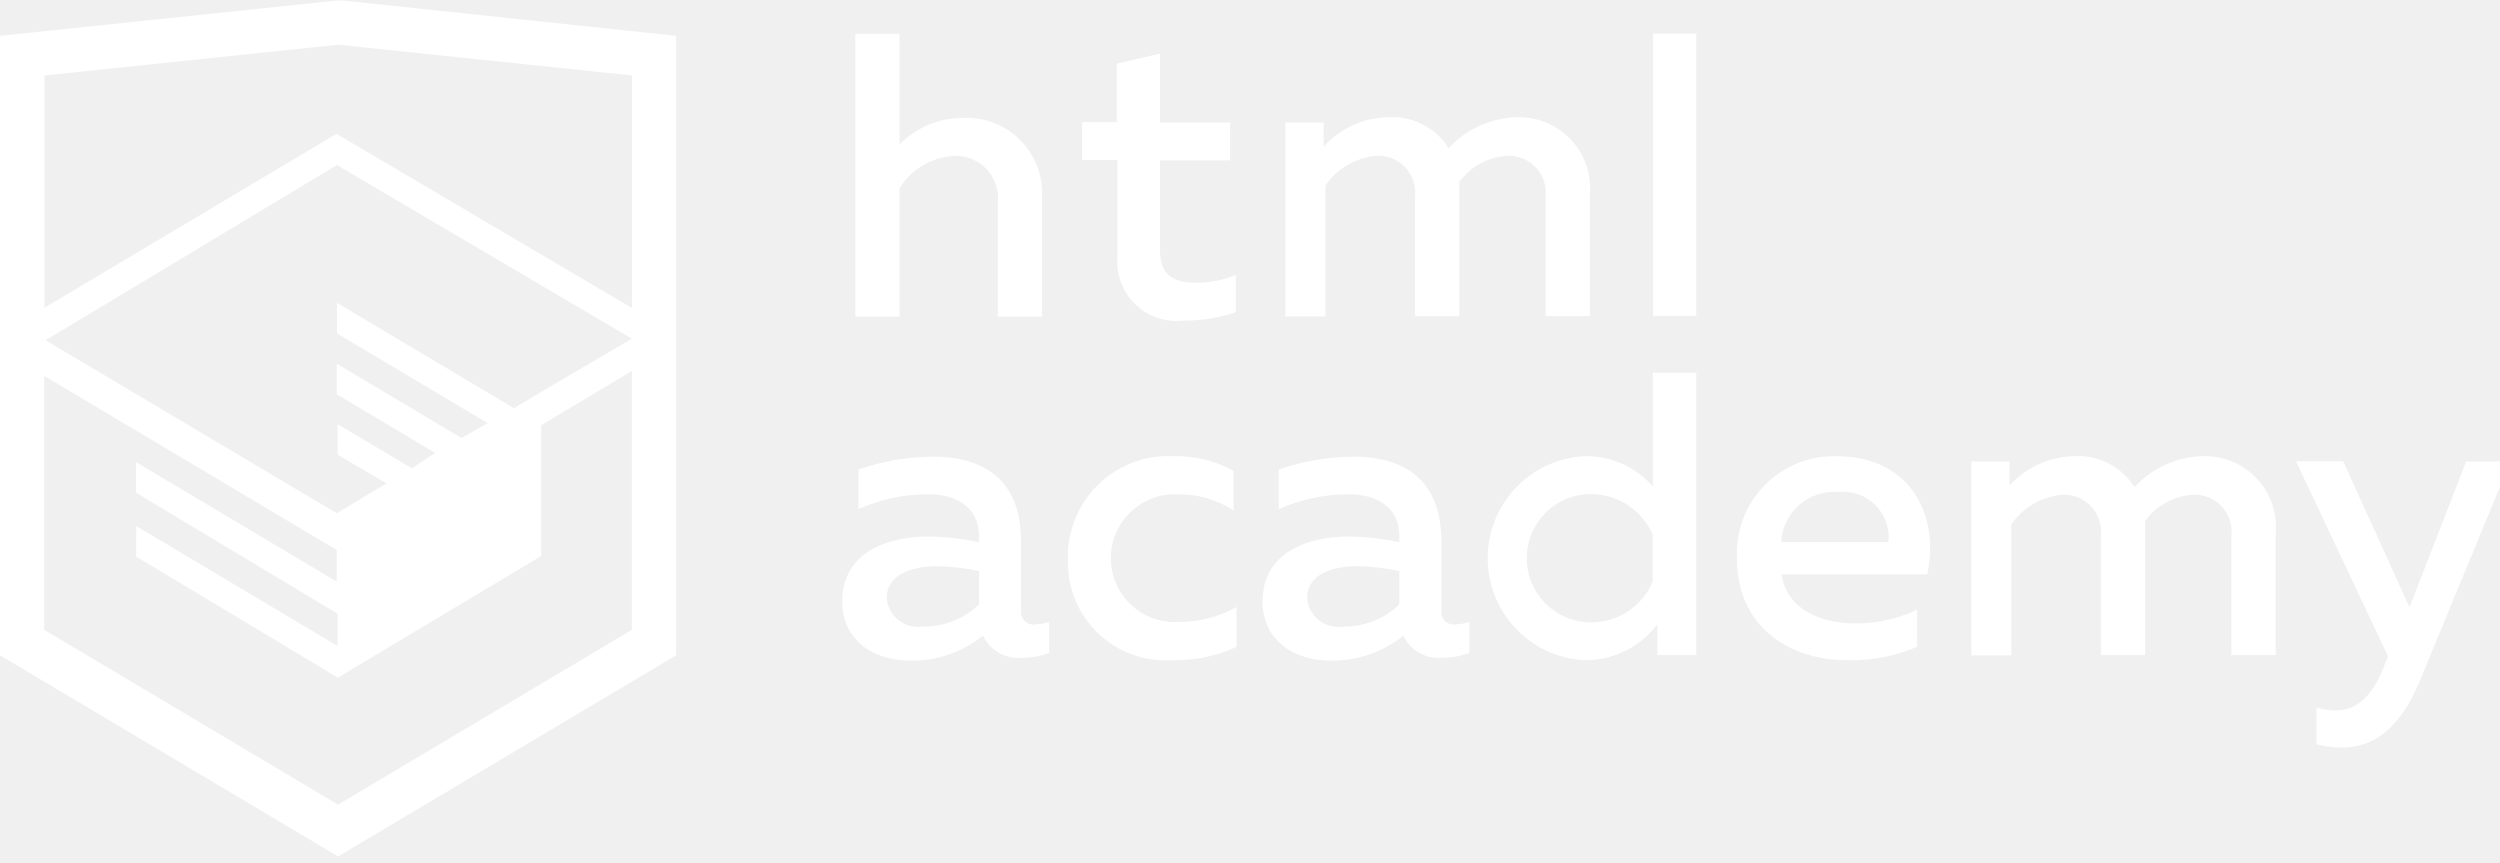
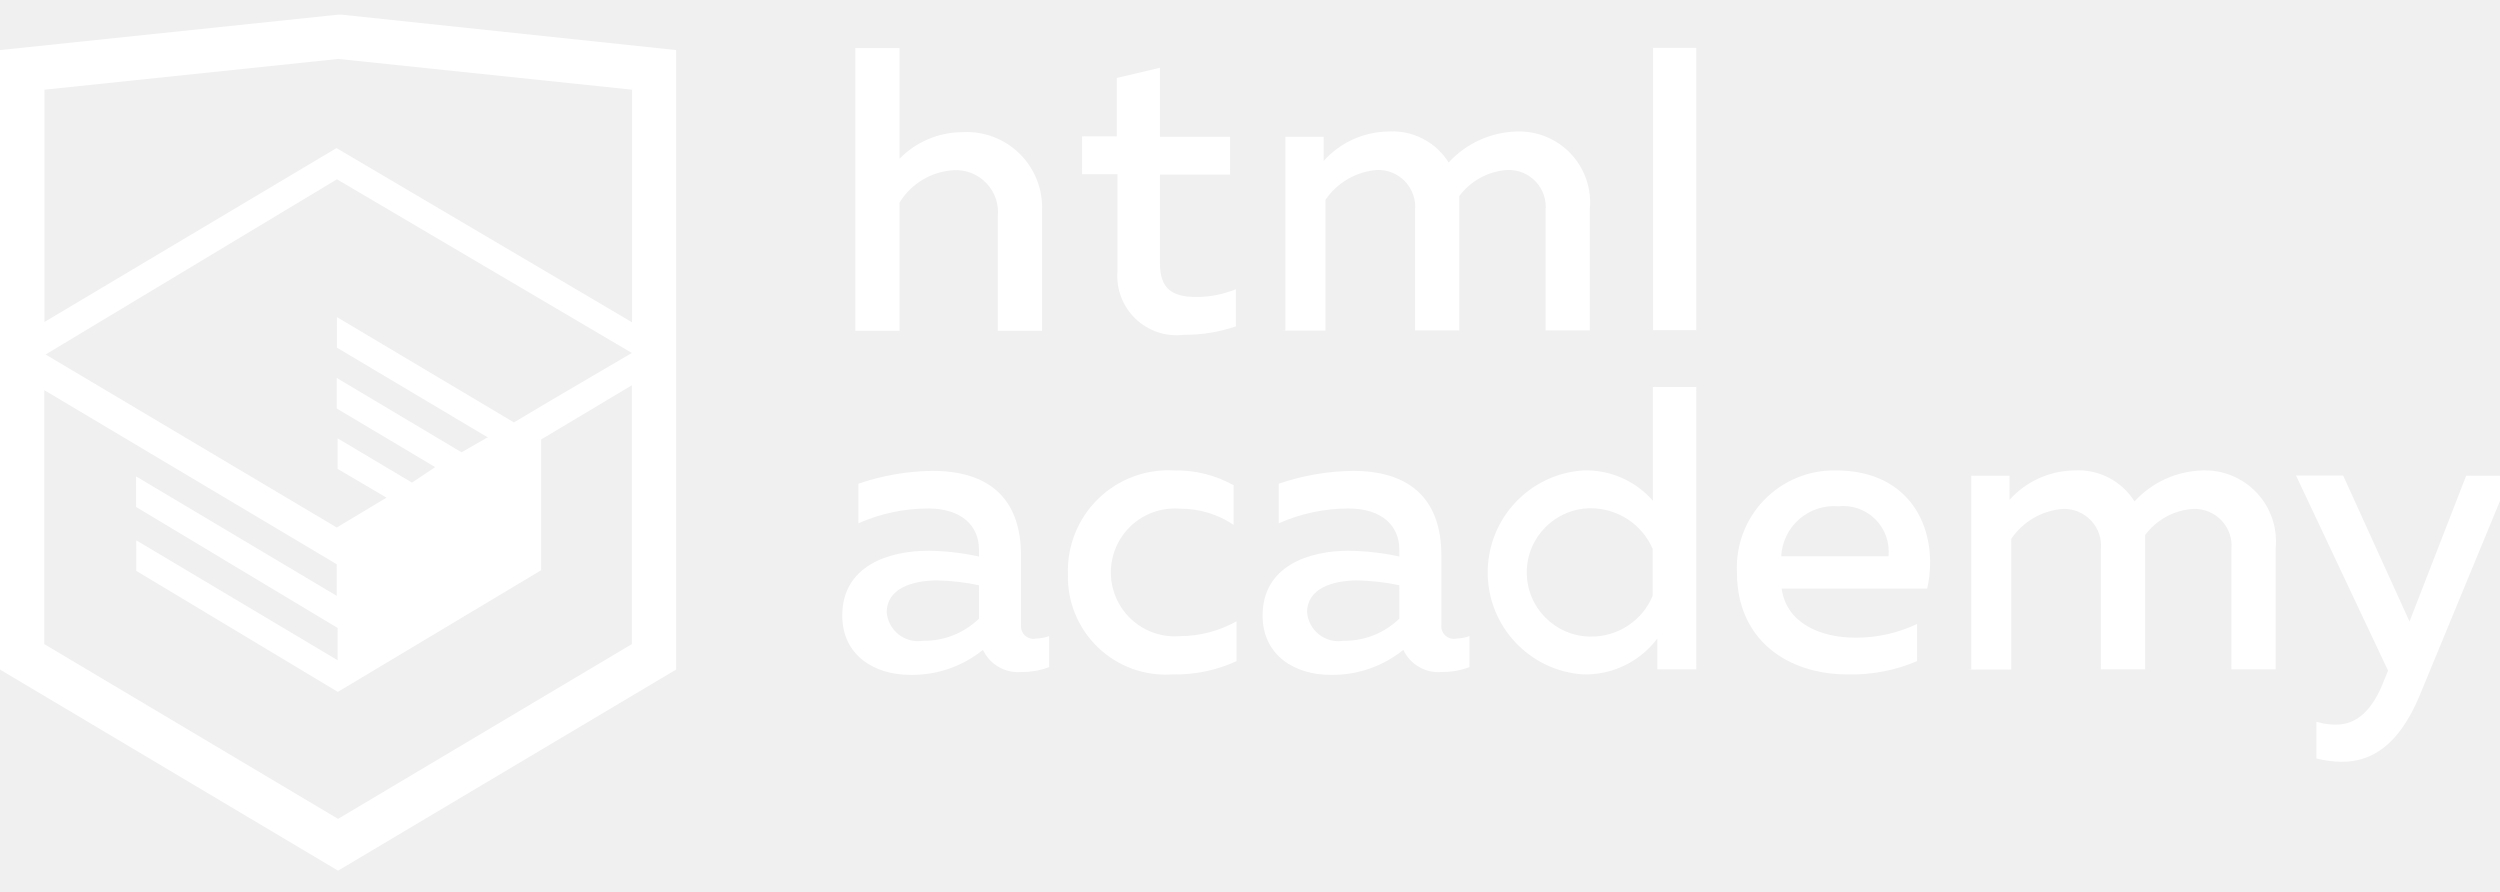
- <svg xmlns="http://www.w3.org/2000/svg" id="Layer_1" data-name="Layer 1" viewBox="0 0 113 39">
+ <svg xmlns="http://www.w3.org/2000/svg" width="115" height="41" id="Layer_1" data-name="Layer 1" viewBox="0 0 113 39">
  <path d="M401.93,351.51a2.07,2.07,0,0,0,.58-0.11v1.4a3.41,3.41,0,0,1-1.24.22,1.75,1.75,0,0,1-1.75-1,5.08,5.08,0,0,1-3.3,1.13c-1.59,0-3.06-.87-3.06-2.68,0-2.24,2.08-2.93,3.9-2.93a11.63,11.63,0,0,1,2.28.26v-0.31c0-1.09-.8-1.86-2.3-1.86a7.79,7.79,0,0,0-3.15.67v-1.79a10.72,10.72,0,0,1,3.35-.58c2.48,0,4,1.18,4,3.83v3.14A0.57,0.57,0,0,0,401.93,351.51Zm-6.76-1.19a1.42,1.42,0,0,0,1.64,1.29,3.56,3.56,0,0,0,2.53-1V349.1a10.21,10.21,0,0,0-1.9-.22C396.34,348.89,395.17,349.23,395.17,350.33Z" transform="translate(-355.09 -323.29)" fill="#fff" />
  <path d="M408.15,343.91a5.29,5.29,0,0,1,2.7.67v1.79a4.28,4.28,0,0,0-2.42-.73,2.89,2.89,0,1,0,0,5.76,5.26,5.26,0,0,0,2.55-.67v1.8a6.58,6.58,0,0,1-2.9.6,4.42,4.42,0,0,1-4.72-4.54A4.54,4.54,0,0,1,408.15,343.91Z" transform="translate(-355.09 -323.29)" fill="#fff" />
  <path d="M420.93,351.51a2.07,2.07,0,0,0,.58-0.11v1.4a3.41,3.41,0,0,1-1.24.22,1.75,1.75,0,0,1-1.75-1,5.08,5.08,0,0,1-3.3,1.13c-1.59,0-3.06-.87-3.06-2.68,0-2.24,2.08-2.93,3.9-2.93a11.63,11.63,0,0,1,2.28.26v-0.31c0-1.09-.8-1.86-2.3-1.86a7.79,7.79,0,0,0-3.15.67v-1.79a10.72,10.72,0,0,1,3.35-.58c2.48,0,4,1.18,4,3.83v3.14A0.57,0.57,0,0,0,420.93,351.51Zm-6.76-1.19a1.42,1.42,0,0,0,1.64,1.29,3.56,3.56,0,0,0,2.53-1V349.1a10.21,10.21,0,0,0-1.9-.22C415.33,348.89,414.17,349.23,414.17,350.33Z" transform="translate(-355.09 -323.29)" fill="#fff" />
  <path d="M431.76,340.14V352.9H430v-1.39a4.07,4.07,0,0,1-3.35,1.62,4.62,4.62,0,0,1,0-9.22,4,4,0,0,1,3.15,1.37v-5.14h2ZM427,345.62a2.9,2.9,0,0,0,0,5.8,3,3,0,0,0,2.79-1.84v-2.13A3.06,3.06,0,0,0,427,345.62Z" transform="translate(-355.09 -323.29)" fill="#fff" />
  <path d="M438.08,343.91c3.48,0,4.68,2.81,4.12,5.34h-6.58c0.22,1.57,1.75,2.22,3.35,2.22a6.41,6.41,0,0,0,2.77-.62v1.68a7.5,7.5,0,0,1-3.14.6c-2.68,0-5-1.53-5-4.61A4.39,4.39,0,0,1,438.08,343.91Zm0.09,1.62a2.39,2.39,0,0,0-2.57,2.26h4.85A2.06,2.06,0,0,0,438.17,345.53Z" transform="translate(-355.09 -323.29)" fill="#fff" />
  <path d="M444.19,352.9v-8.75h1.73v1.09a4,4,0,0,1,2.92-1.33,3,3,0,0,1,2.73,1.4,4.33,4.33,0,0,1,3.06-1.4,3.21,3.21,0,0,1,3.32,3.52v5.47h-2v-5.41a1.67,1.67,0,0,0-1.73-1.84,2.94,2.94,0,0,0-2.17,1.18c0,0.2,0,.4,0,0.6v5.47h-2v-5.41a1.67,1.67,0,0,0-1.73-1.84,3.11,3.11,0,0,0-2.32,1.35v5.91h-2Z" transform="translate(-355.09 -323.29)" fill="#fff" />
  <path d="M466.56,344.15h2l-4.1,9.93c-0.95,2.28-2.19,3-3.52,3a5,5,0,0,1-1.15-.15v-1.66a3,3,0,0,0,.89.13c0.95,0,1.66-.67,2.17-2l0.18-.44-4.16-8.82H461l3,6.6Z" transform="translate(-355.09 -323.29)" fill="#fff" />
  <path d="M395.75,324.82v5a4,4,0,0,1,2.83-1.2,3.41,3.41,0,0,1,3.61,3.57v5.41h-2v-5.16a1.9,1.9,0,0,0-2-2.1,3.08,3.08,0,0,0-2.44,1.46v5.8h-2V324.82h2Z" transform="translate(-355.09 -323.29)" fill="#fff" />
  <path d="M407.52,325.71v3.12h3.17v1.71h-3.17v4c0,1.15.53,1.53,1.66,1.53a4.71,4.71,0,0,0,1.77-.35v1.68a7.14,7.14,0,0,1-2.35.38,2.68,2.68,0,0,1-3-2.88v-4.38H404v-1.71h1.57v-2.64Z" transform="translate(-355.09 -323.29)" fill="#fff" />
  <path d="M413.19,337.58v-8.75h1.73v1.09a4,4,0,0,1,2.92-1.33,3,3,0,0,1,2.73,1.4,4.33,4.33,0,0,1,3.06-1.4,3.21,3.21,0,0,1,3.32,3.52v5.47h-2v-5.41a1.67,1.67,0,0,0-1.73-1.84,2.94,2.94,0,0,0-2.17,1.18c0,0.2,0,.4,0,0.6v5.47h-2v-5.41a1.67,1.67,0,0,0-1.73-1.84,3.11,3.11,0,0,0-2.32,1.35v5.91h-2Z" transform="translate(-355.09 -323.29)" fill="#fff" />
  <rect x="74.72" y="1.52" width="1.95" height="12.76" fill="#fff" />
  <path d="M370.53,323.31l-0.16,0-15.28,1.6v28L370.37,362l15.28-9.09v-28Zm13.12,28.45-13.28,7.9-13.28-7.9V340.28l13.22,7.87,0,1.43-9.07-5.4v1.38l9.11,5.47,0,1.46-9.1-5.42v1.38l9.11,5.47h0l9.19-5.5v-1.39h0v-4.52l4.1-2.45v11.67Zm0-13.16L380,340.74h0l-1.68,1-8-4.76v1.38l6.84,4.07-0.06,0-0.15.09-1,.57-5.64-3.36v1.38l4.45,2.65-1.05.7,0,0-3.36-2v1.38l2.21,1.3-2.25,1.35-13.16-7.82,13.17-7.92h0Zm0-1.39-13.35-7.87h0l-13.2,7.86v-10.5l13.28-1.39,13.28,1.39v10.51Z" transform="translate(-355.09 -323.29)" fill="#fff" />
</svg>
